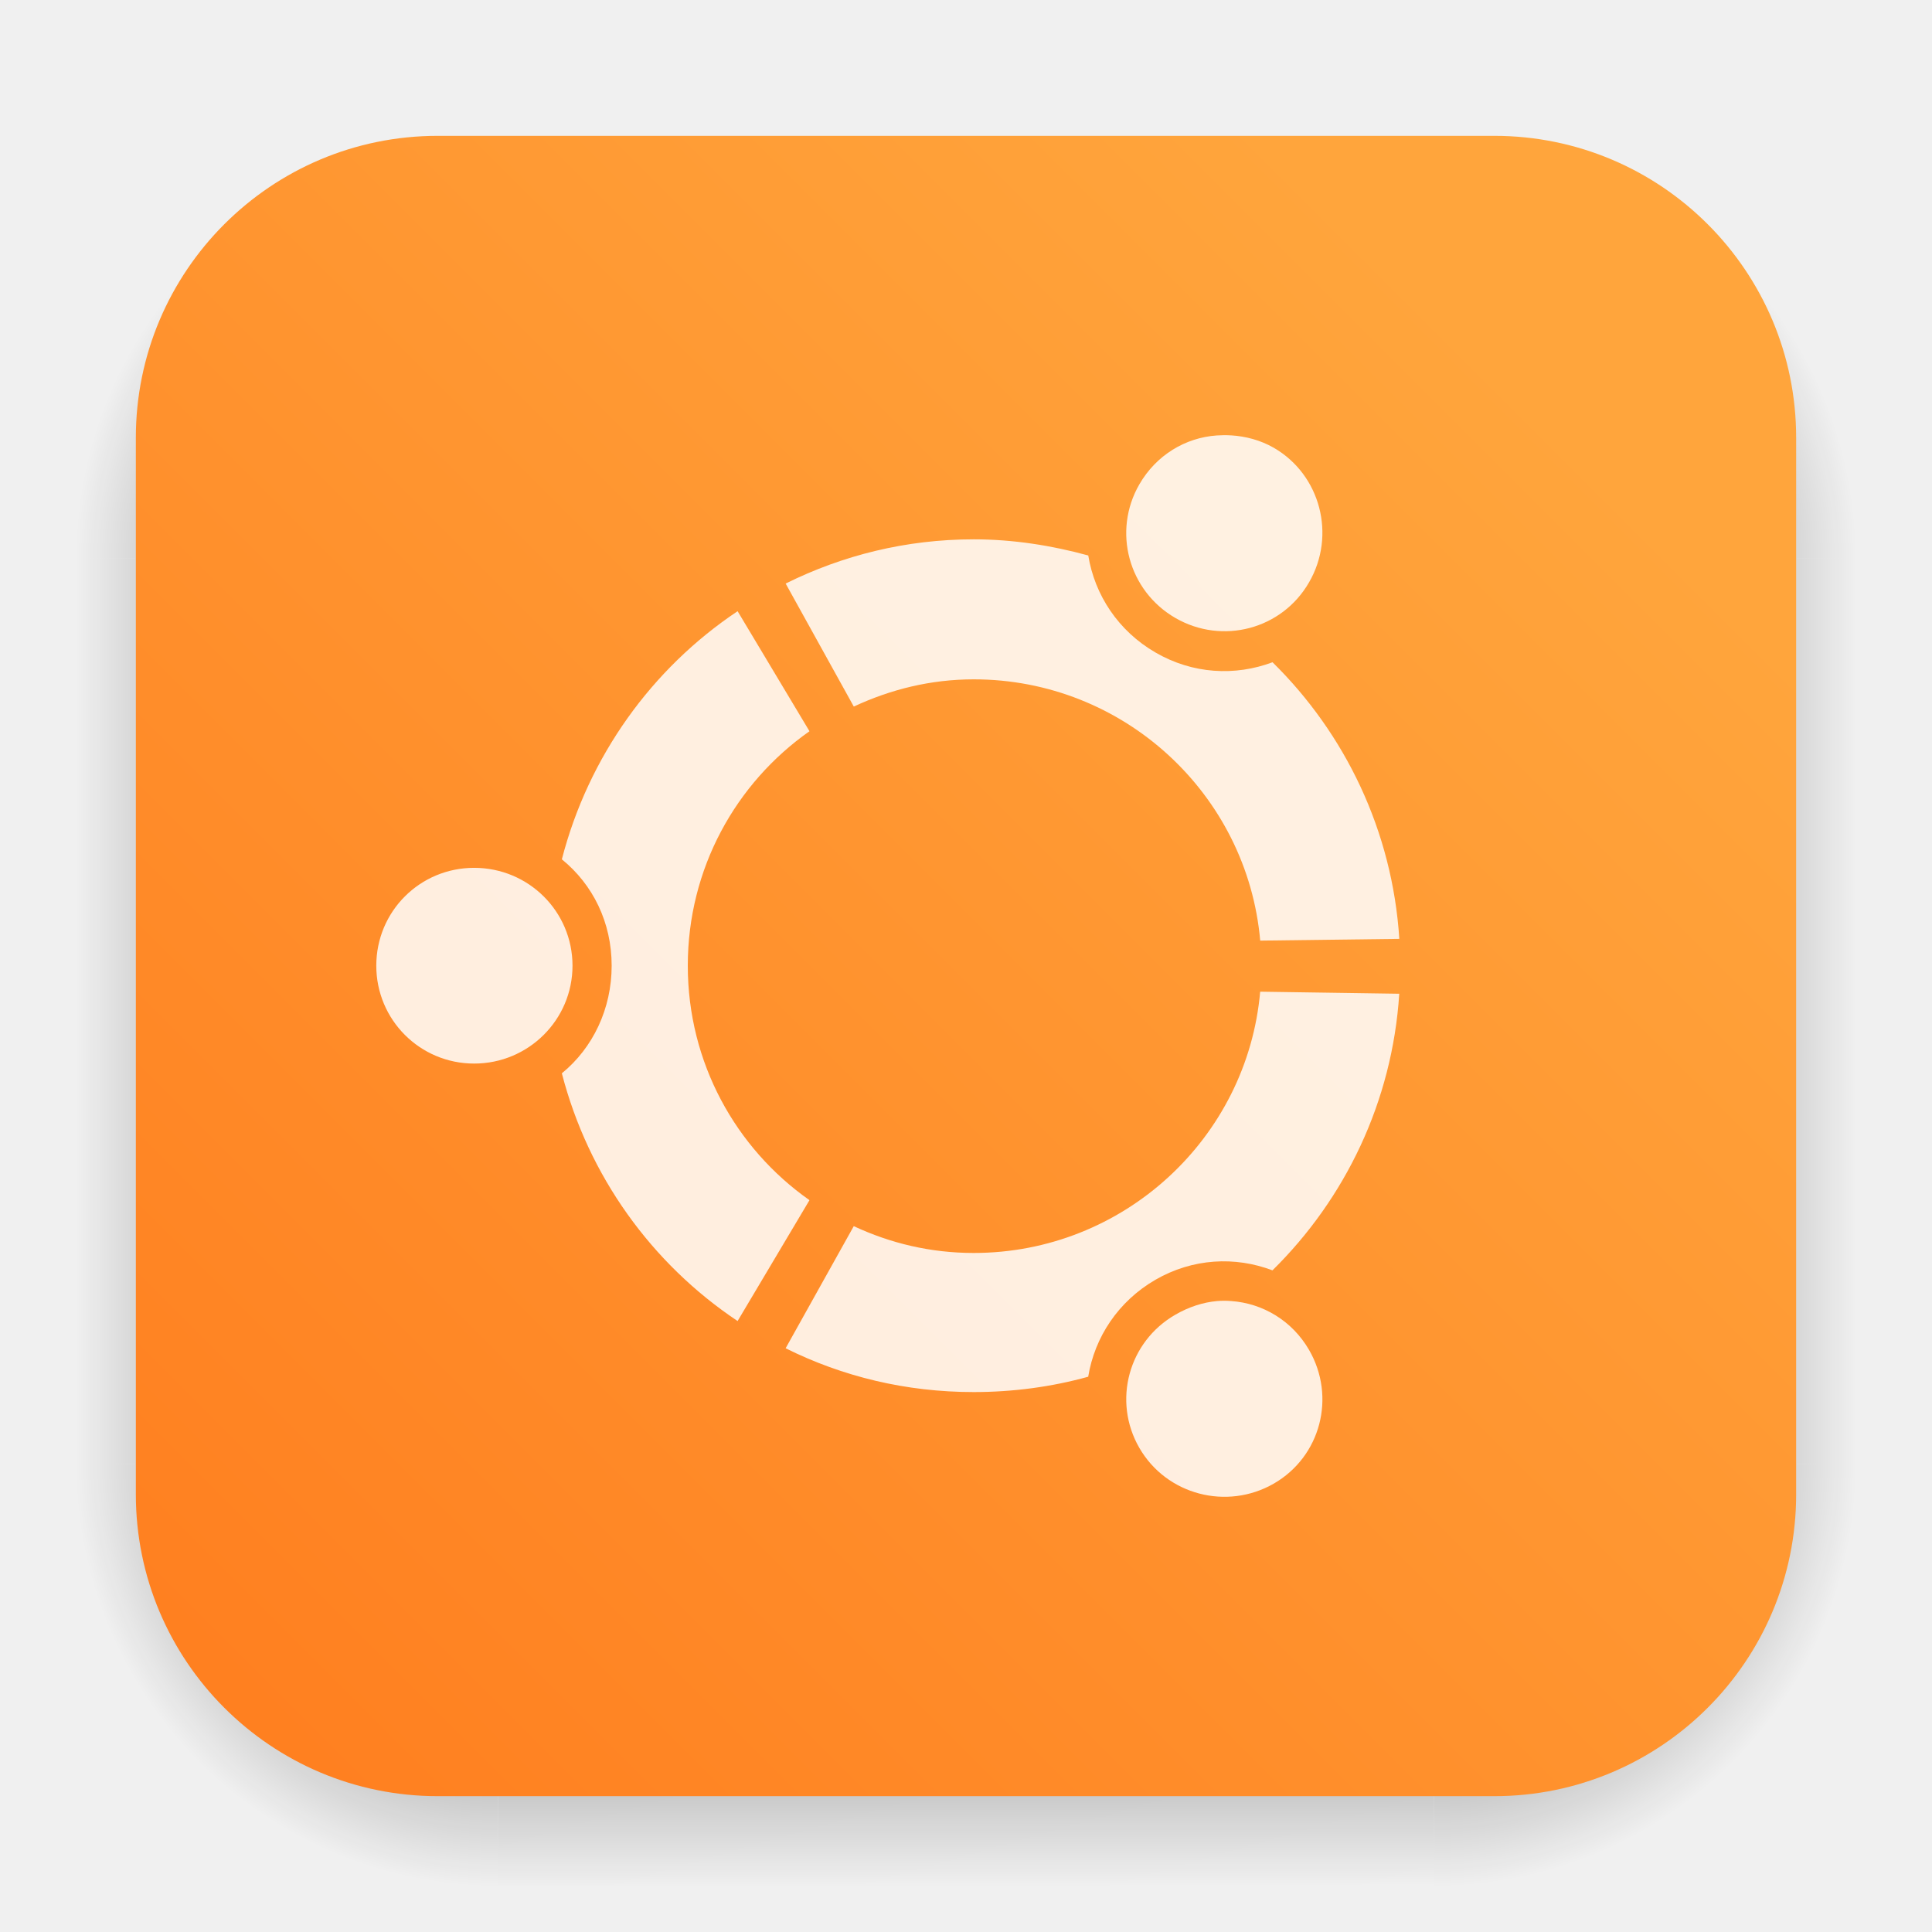
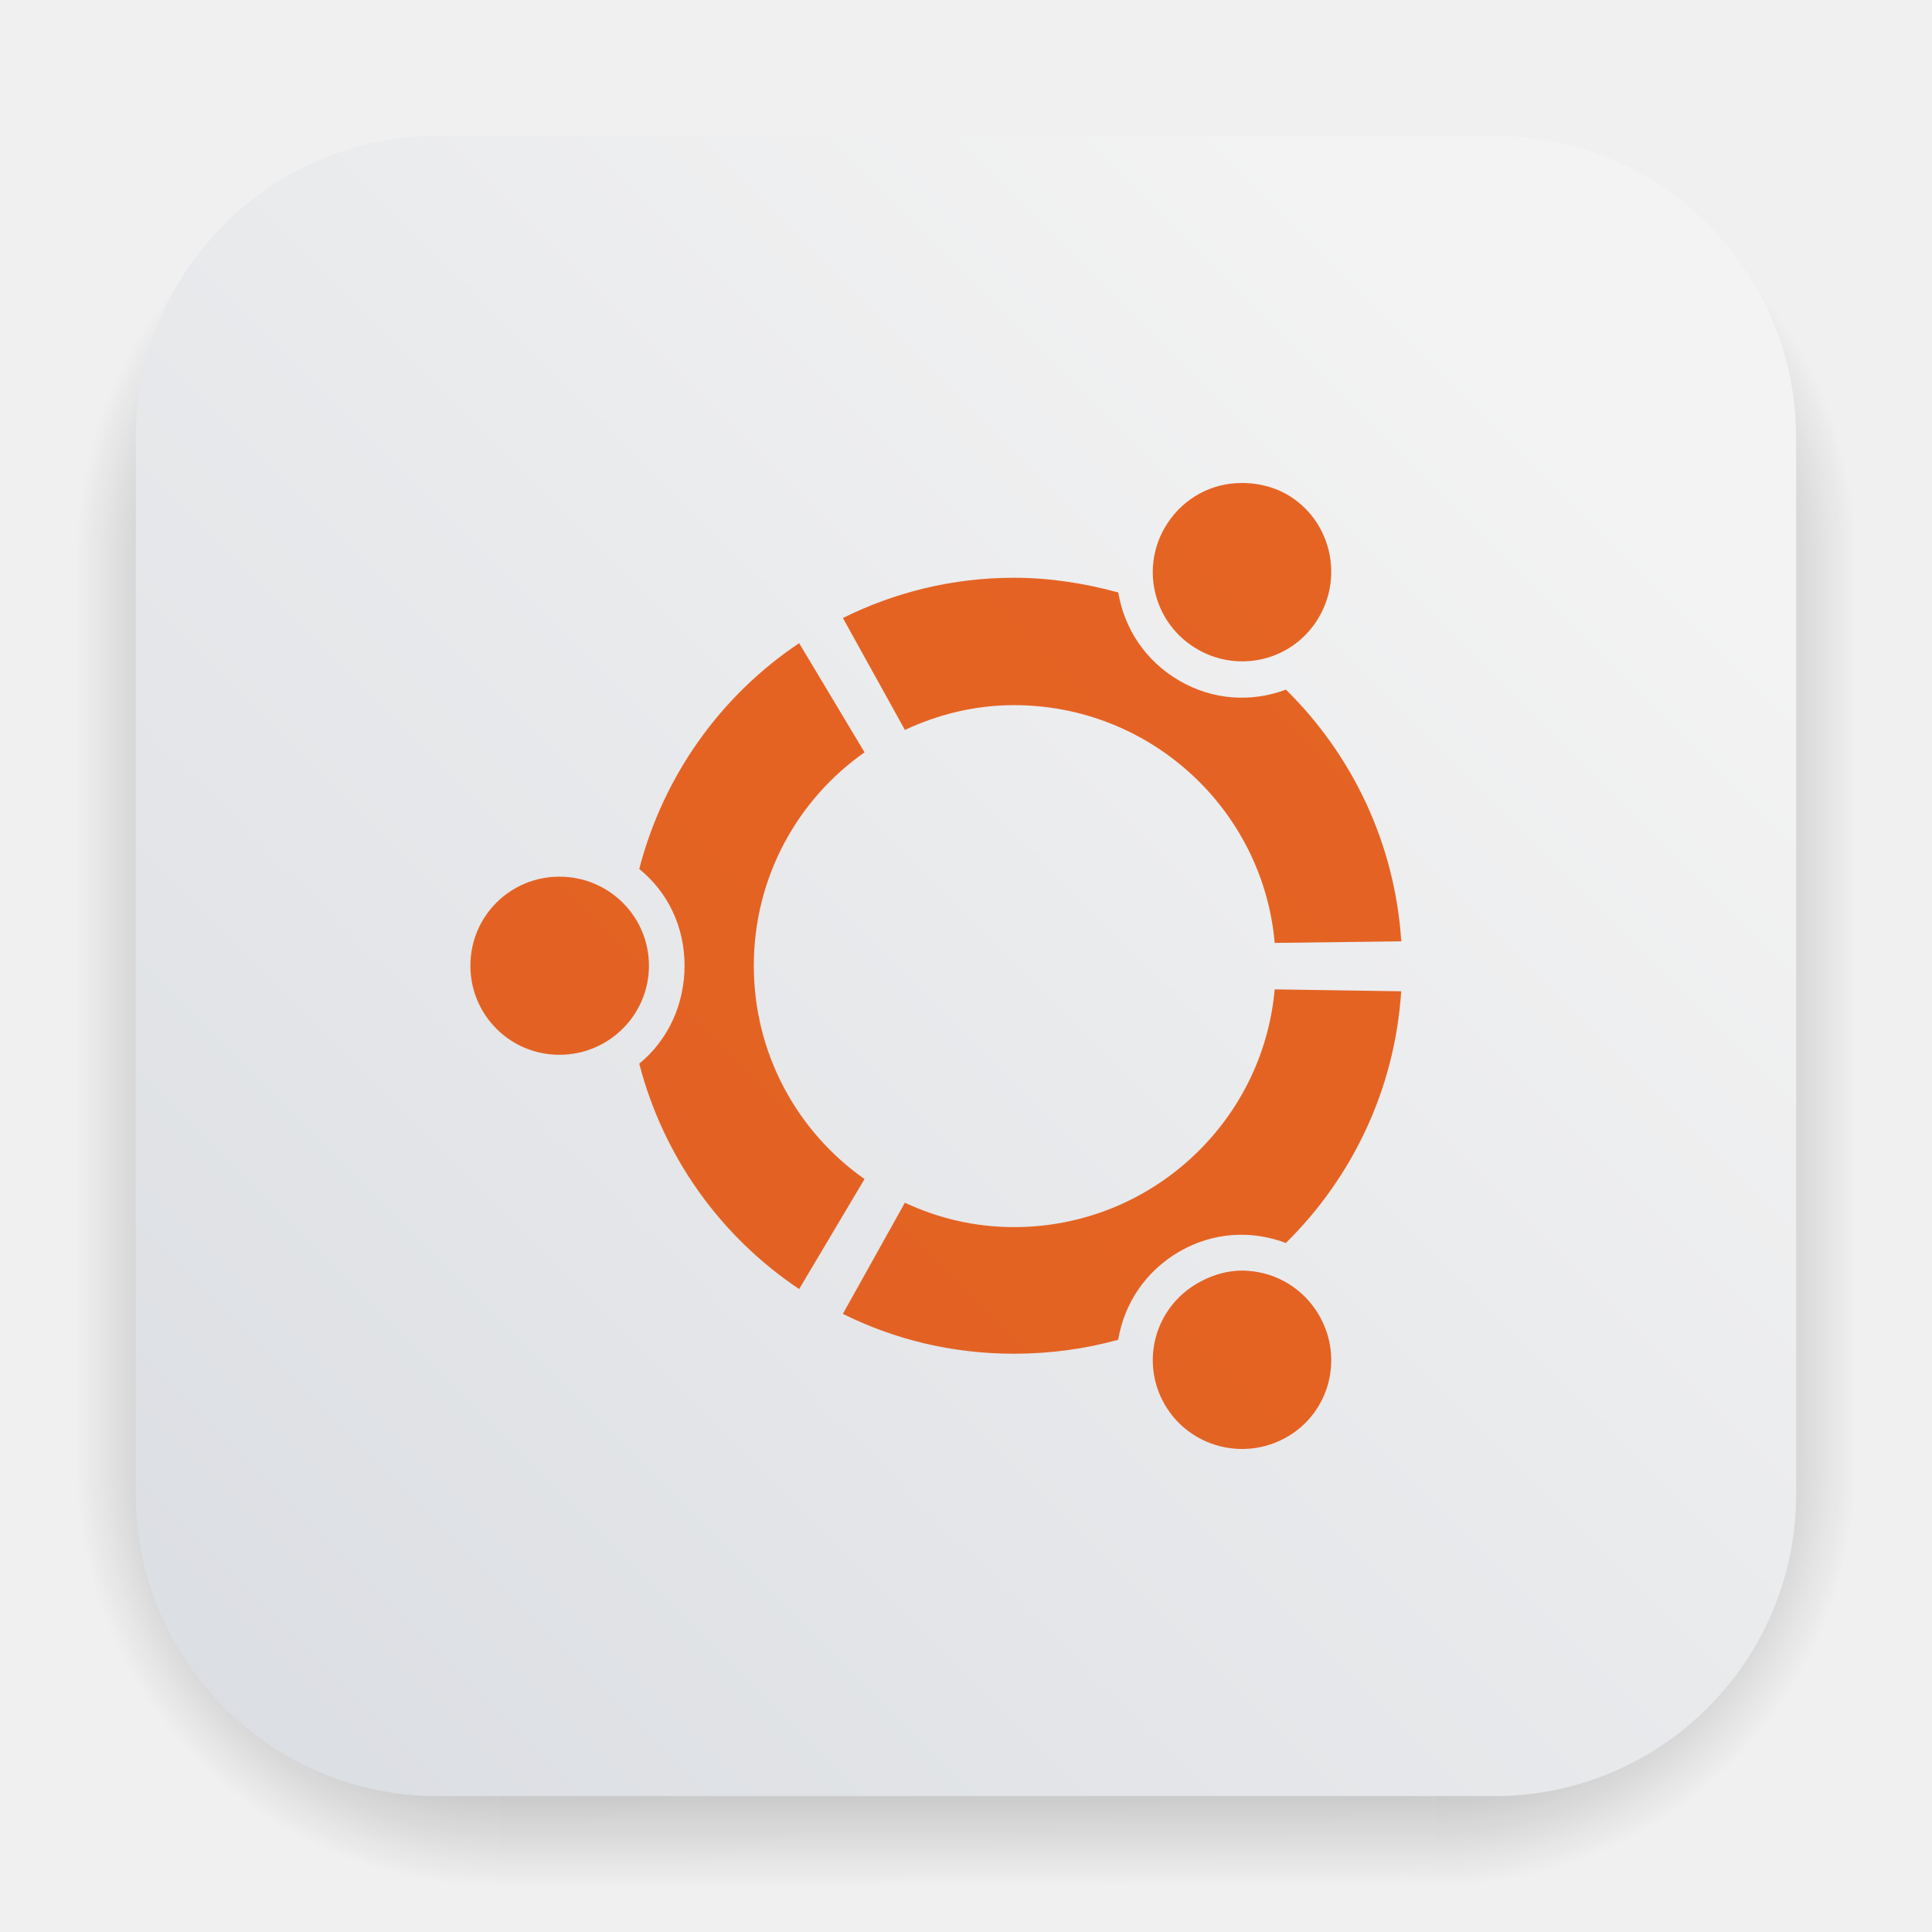
<svg xmlns="http://www.w3.org/2000/svg" width="64" height="64" version="1.1" viewBox="0 0 64 64" id="svg3">
  <defs id="defs2">
    <filter id="filter1057-1" x="-0.027" y="-0.027" width="1.054" height="1.054" color-interpolation-filters="sRGB">
      <feGaussianBlur stdDeviation="0.619" id="feGaussianBlur1" />
    </filter>
    <linearGradient id="linearGradient1053-2" x1="-127" x2="-80.659" y1="60" y2="13.659" gradientTransform="translate(131.502,-0.51)" gradientUnits="userSpaceOnUse">
-       <stop stop-color="#ff7d1e" offset="0" id="stop1" />
-       <stop stop-color="#ffa53c" offset="1" id="stop2" />
+       <stop stop-color="#fb8922" offset="0" id="stop1" style="stop-color:#dadde2;stop-opacity:1;" />
+       <stop stop-color="#f9a800" offset="1" id="stop2" style="stop-color:#f3f3f3;stop-opacity:1;" />
    </linearGradient>
    <radialGradient id="gradient_ds_br" cx="0" cy="0" r="1" gradientUnits="userSpaceOnUse" gradientTransform="matrix(13.9984,0.00477622,-0.00477841,14.0048,47.5016,48.4952)">
-       <stop offset="0.65" id="stop1" />
-       <stop offset="1" stop-opacity="0" id="stop2" />
+       <stop offset="0.65" id="stop3" />
+       <stop offset="1" stop-opacity="0" id="stop4" />
    </radialGradient>
    <linearGradient id="gradient_ds_b" x1="30.449" y1="48.5" x2="30.492" y2="62.5" gradientUnits="userSpaceOnUse">
-       <stop offset="0.654" id="stop3" />
-       <stop offset="1" stop-opacity="0" id="stop4" />
+       <stop offset="0.654" id="stop5" />
+       <stop offset="1" stop-opacity="0" id="stop6" />
    </linearGradient>
    <radialGradient id="gradient_ds_bl" cx="0" cy="0" r="1" gradientUnits="userSpaceOnUse" gradientTransform="matrix(0,14,-14,0,16.5,48.5)">
-       <stop offset="0.65" id="stop5" />
-       <stop offset="1" stop-opacity="0" id="stop6" />
+       <stop offset="0.65" id="stop7" />
+       <stop offset="1" stop-opacity="0" id="stop8" />
    </radialGradient>
    <linearGradient id="gradient_ds_r" x1="47.5" y1="33.5" x2="61.5" y2="33.501" gradientUnits="userSpaceOnUse">
-       <stop offset="0.649" id="stop7" />
-       <stop offset="1" stop-opacity="0" id="stop8" />
-     </linearGradient>
-     <linearGradient id="gradient_ds_l" x1="16.5" y1="33.895" x2="2.5" y2="33.895" gradientUnits="userSpaceOnUse">
      <stop offset="0.649" id="stop9" />
      <stop offset="1" stop-opacity="0" id="stop10" />
    </linearGradient>
+     <linearGradient id="gradient_ds_l" x1="16.5" y1="33.895" x2="2.5" y2="33.895" gradientUnits="userSpaceOnUse">
+       <stop offset="0.649" id="stop11" />
+       <stop offset="1" stop-opacity="0" id="stop12" />
+     </linearGradient>
    <radialGradient id="gradient_ds_tr" cx="0" cy="0" r="1" gradientTransform="matrix(0.00843236,-14,14.0084,0.0189842,47.4916,18.5)" gradientUnits="userSpaceOnUse">
-       <stop offset="0.65" id="stop11" />
-       <stop offset="1" stop-opacity="0" id="stop12" />
+       <stop offset="0.65" id="stop13" />
+       <stop offset="1" stop-opacity="0" id="stop14" />
    </radialGradient>
    <linearGradient id="gradient_ds_t" x1="29.98" y1="18.5" x2="29.916" y2="4.5" gradientUnits="userSpaceOnUse">
-       <stop offset="0.649" id="stop13" />
-       <stop offset="1" stop-opacity="0" id="stop14" />
+       <stop offset="0.649" id="stop15" />
+       <stop offset="1" stop-opacity="0" id="stop16" />
    </linearGradient>
    <radialGradient id="gradient_ds_tl" cx="0" cy="0" r="1" gradientTransform="matrix(-0.00843236,-14,-14.0084,0.0189842,16.5084,18.5)" gradientUnits="userSpaceOnUse">
-       <stop offset="0.65" id="stop15" />
-       <stop offset="1" stop-opacity="0" id="stop16" />
+       <stop offset="0.65" id="stop17" />
+       <stop offset="1" stop-opacity="0" id="stop18" />
    </radialGradient>
  </defs>
  <g id="ds" opacity="0.25">
    <path id="ds-br" d="m 47.5,48.5 h 14 v 14 h -14 z" fill="url(#gradient_ds_br)" style="fill:url(#gradient_ds_br)" />
    <path id="ds-b" d="m 16.5,48.5 h 31 v 14 h -31 z" fill="url(#gradient_ds_b)" style="fill:url(#gradient_ds_b)" />
    <path id="ds-bl" d="m 2.5,48.5 h 14 v 14 h -14 z" fill="url(#gradient_ds_bl)" style="fill:url(#gradient_ds_bl)" />
    <path id="ds-r" d="m 47.5,18.5 h 14 v 30 h -14 z" fill="url(#gradient_ds_r)" style="fill:url(#gradient_ds_r)" />
    <path id="ds-l" d="m 2.5,18.5 h 14 v 30 h -14 z" fill="url(#gradient_ds_l)" style="fill:url(#gradient_ds_l)" />
    <path id="ds-tr" d="m 47.5,4.5 h 14 v 14 h -14 z" fill="url(#gradient_ds_tr)" style="fill:url(#gradient_ds_tr)" />
    <path id="ds-t" d="m 16.5,4.5 h 31 v 14 h -31 z" fill="url(#gradient_ds_t)" style="fill:url(#gradient_ds_t)" />
    <path id="ds-tl" d="m 16.5,4.5 h -14 v 14 h 14 z" fill="url(#gradient_ds_tl)" style="fill:url(#gradient_ds_tl)" />
  </g>
  <rect x="4.5" y="4.5" width="55" height="55" fill="url(#linearGradient1053-2)" stroke-linecap="round" stroke-width="2.744" id="bg" style="fill:url(#linearGradient1053-2)" rx="10" />
  <g id="art">
-     <path d="m 40.782,14.423 c -0.161,-0.011 -0.319,-0.008 -0.475,0.002 -1.041,0.073 -2.005,0.65 -2.566,1.622 -0.895,1.554 -0.359,3.528 1.198,4.426 1.554,0.895 3.531,0.375 4.426,-1.184 0.898,-1.549 0.384,-3.559 -1.17,-4.456 -0.438,-0.252 -0.93,-0.381 -1.412,-0.411 z m -8.526,3.443 c -2.246,0 -4.346,0.53 -6.23,1.465 l 2.257,4.075 c 1.216,-0.568 2.548,-0.902 3.974,-0.902 4.964,0 9.061,3.799 9.489,8.655 l 4.608,-0.058 c -0.23,-3.579 -1.796,-6.799 -4.2,-9.163 -1.238,0.464 -2.644,0.393 -3.877,-0.323 -1.233,-0.713 -2.013,-1.905 -2.227,-3.214 -1.203,-0.33 -2.487,-0.535 -3.793,-0.535 z m -7.822,2.381 c -2.846,1.9 -4.941,4.815 -5.822,8.219 1.03,0.837 1.65,2.09 1.65,3.524 0,1.424 -0.618,2.723 -1.65,3.565 0.881,3.402 2.976,6.306 5.822,8.206 l 2.381,-4.004 c -2.442,-1.716 -4.031,-4.555 -4.031,-7.767 0,-3.216 1.589,-6.051 4.031,-7.767 z m -8.727,8.501 c -1.798,0 -3.242,1.444 -3.242,3.242 0,1.791 1.444,3.242 3.242,3.242 1.799,0 3.258,-1.451 3.258,-3.242 0,-1.798 -1.459,-3.242 -3.258,-3.242 z m 26.038,4.103 c -0.427,4.849 -4.524,8.655 -9.489,8.655 -1.428,0 -2.758,-0.32 -3.974,-0.888 l -2.257,4.045 c 1.884,0.938 3.984,1.451 6.23,1.451 1.306,0 2.591,-0.174 3.793,-0.508 0.214,-1.308 0.992,-2.496 2.227,-3.212 1.236,-0.713 2.639,-0.782 3.877,-0.312 2.404,-2.367 3.97,-5.581 4.2,-9.163 z m -1.424,10.248 c -0.47,0.04 -0.945,0.197 -1.382,0.45 -1.557,0.892 -2.092,2.862 -1.198,4.412 0.898,1.558 2.898,2.081 4.454,1.186 1.556,-0.896 2.068,-2.874 1.17,-4.428 -0.561,-0.972 -1.539,-1.547 -2.58,-1.62 -0.156,-0.013 -0.307,-0.013 -0.464,0 z" fill="#ffffff" fill-opacity="0.85" stroke-width="1.032" id="path3" />
+     <path d="m 41.349,16.006 c -0.146,-0.01 -0.29,-0.007 -0.433,0.002 -0.947,0.067 -1.824,0.592 -2.335,1.476 -0.814,1.414 -0.327,3.21 1.09,4.027 1.414,0.814 3.213,0.341 4.027,-1.077 0.817,-1.409 0.349,-3.239 -1.065,-4.054 -0.398,-0.229 -0.846,-0.346 -1.285,-0.374 z m -7.758,3.133 c -2.044,0 -3.955,0.483 -5.669,1.333 l 2.054,3.708 c 1.106,-0.516 2.318,-0.821 3.616,-0.821 4.517,0 8.245,3.456 8.634,7.876 l 4.193,-0.052 c -0.209,-3.257 -1.634,-6.187 -3.821,-8.338 -1.126,0.422 -2.405,0.358 -3.527,-0.294 -1.122,-0.649 -1.832,-1.733 -2.026,-2.925 -1.094,-0.3 -2.263,-0.487 -3.452,-0.487 z m -7.118,2.167 c -2.589,1.729 -4.496,4.382 -5.297,7.479 0.938,0.762 1.501,1.901 1.501,3.206 0,1.296 -0.562,2.478 -1.501,3.244 0.801,3.096 2.708,5.738 5.297,7.466 l 2.166,-3.643 c -2.222,-1.562 -3.668,-4.144 -3.668,-7.068 0,-2.926 1.446,-5.506 3.668,-7.068 z m -7.941,7.735 c -1.636,0 -2.95,1.314 -2.95,2.95 0,1.63 1.314,2.95 2.95,2.95 1.637,0 2.965,-1.32 2.965,-2.95 0,-1.636 -1.328,-2.95 -2.965,-2.95 z m 23.693,3.733 c -0.389,4.412 -4.117,7.876 -8.634,7.876 -1.299,0 -2.51,-0.292 -3.616,-0.808 l -2.054,3.681 c 1.714,0.853 3.626,1.321 5.669,1.321 1.189,0 2.357,-0.159 3.452,-0.462 0.194,-1.19 0.903,-2.271 2.026,-2.923 1.125,-0.649 2.401,-0.712 3.527,-0.283 2.187,-2.154 3.612,-5.078 3.821,-8.338 z m -1.296,9.325 c -0.428,0.036 -0.86,0.179 -1.258,0.409 -1.416,0.811 -1.904,2.604 -1.09,4.015 0.817,1.418 2.637,1.893 4.052,1.079 1.415,-0.816 1.882,-2.616 1.065,-4.029 -0.511,-0.884 -1.4,-1.407 -2.347,-1.474 -0.142,-0.012 -0.28,-0.012 -0.422,0 z" fill="#ffffff" fill-opacity="0.85" stroke-width="0.939" id="path3" style="fill:#e24c00;fill-opacity:0.851" />
  </g>
</svg>
